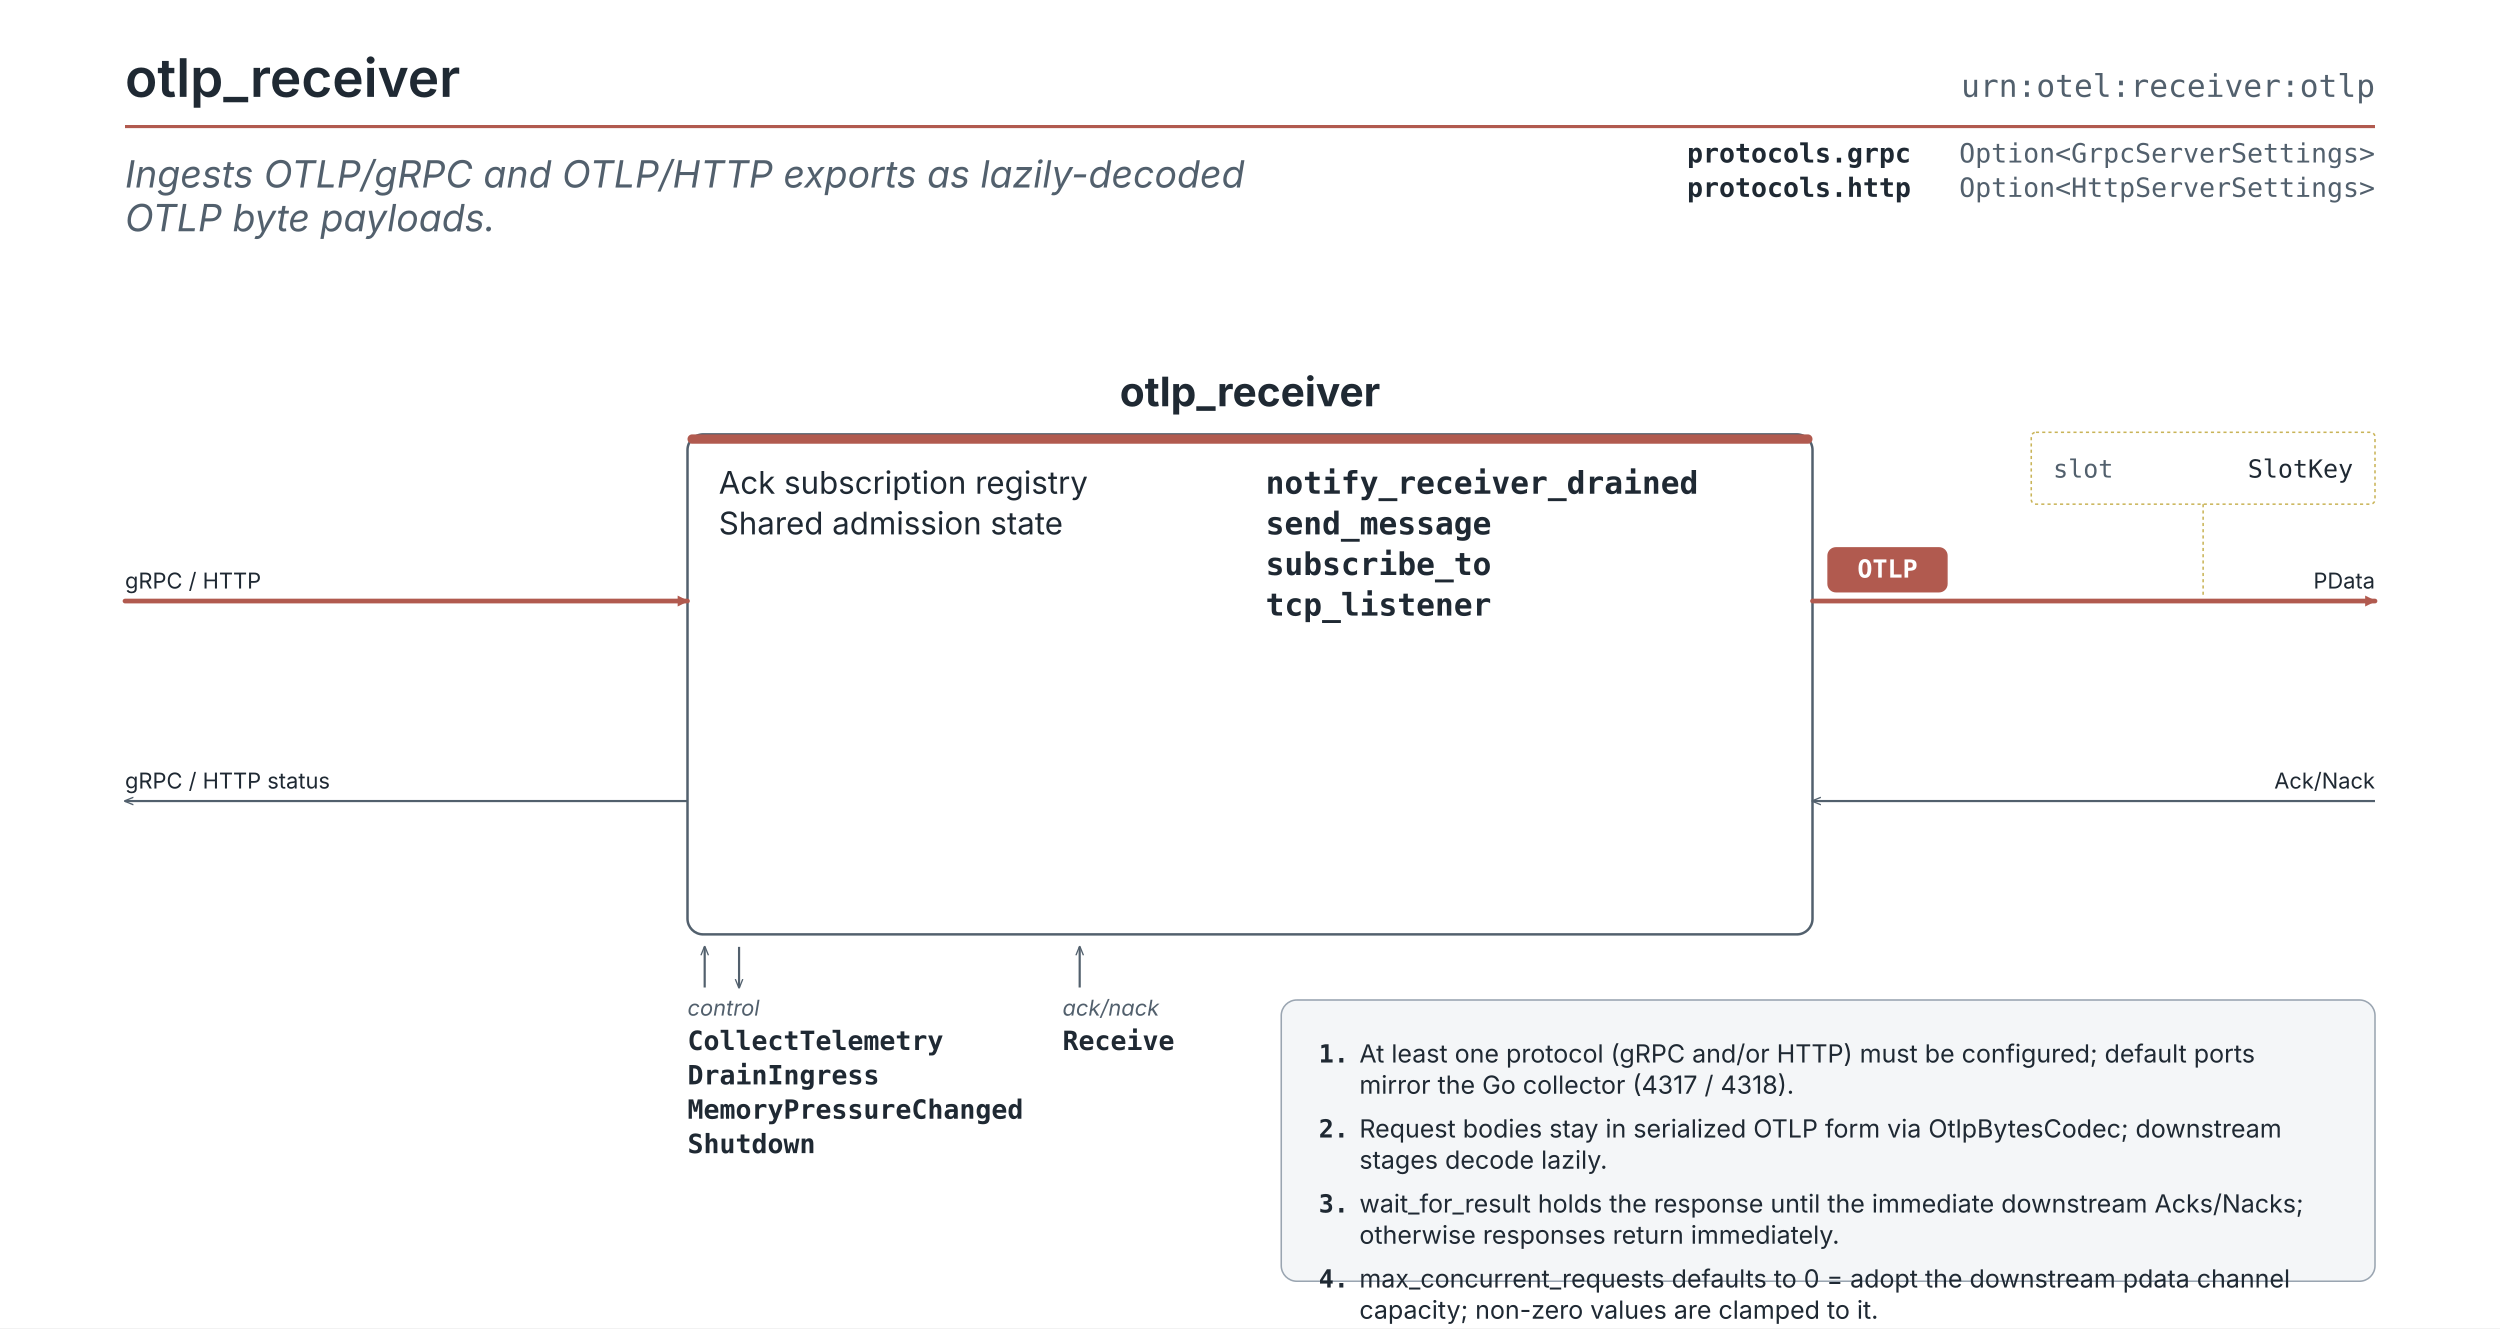
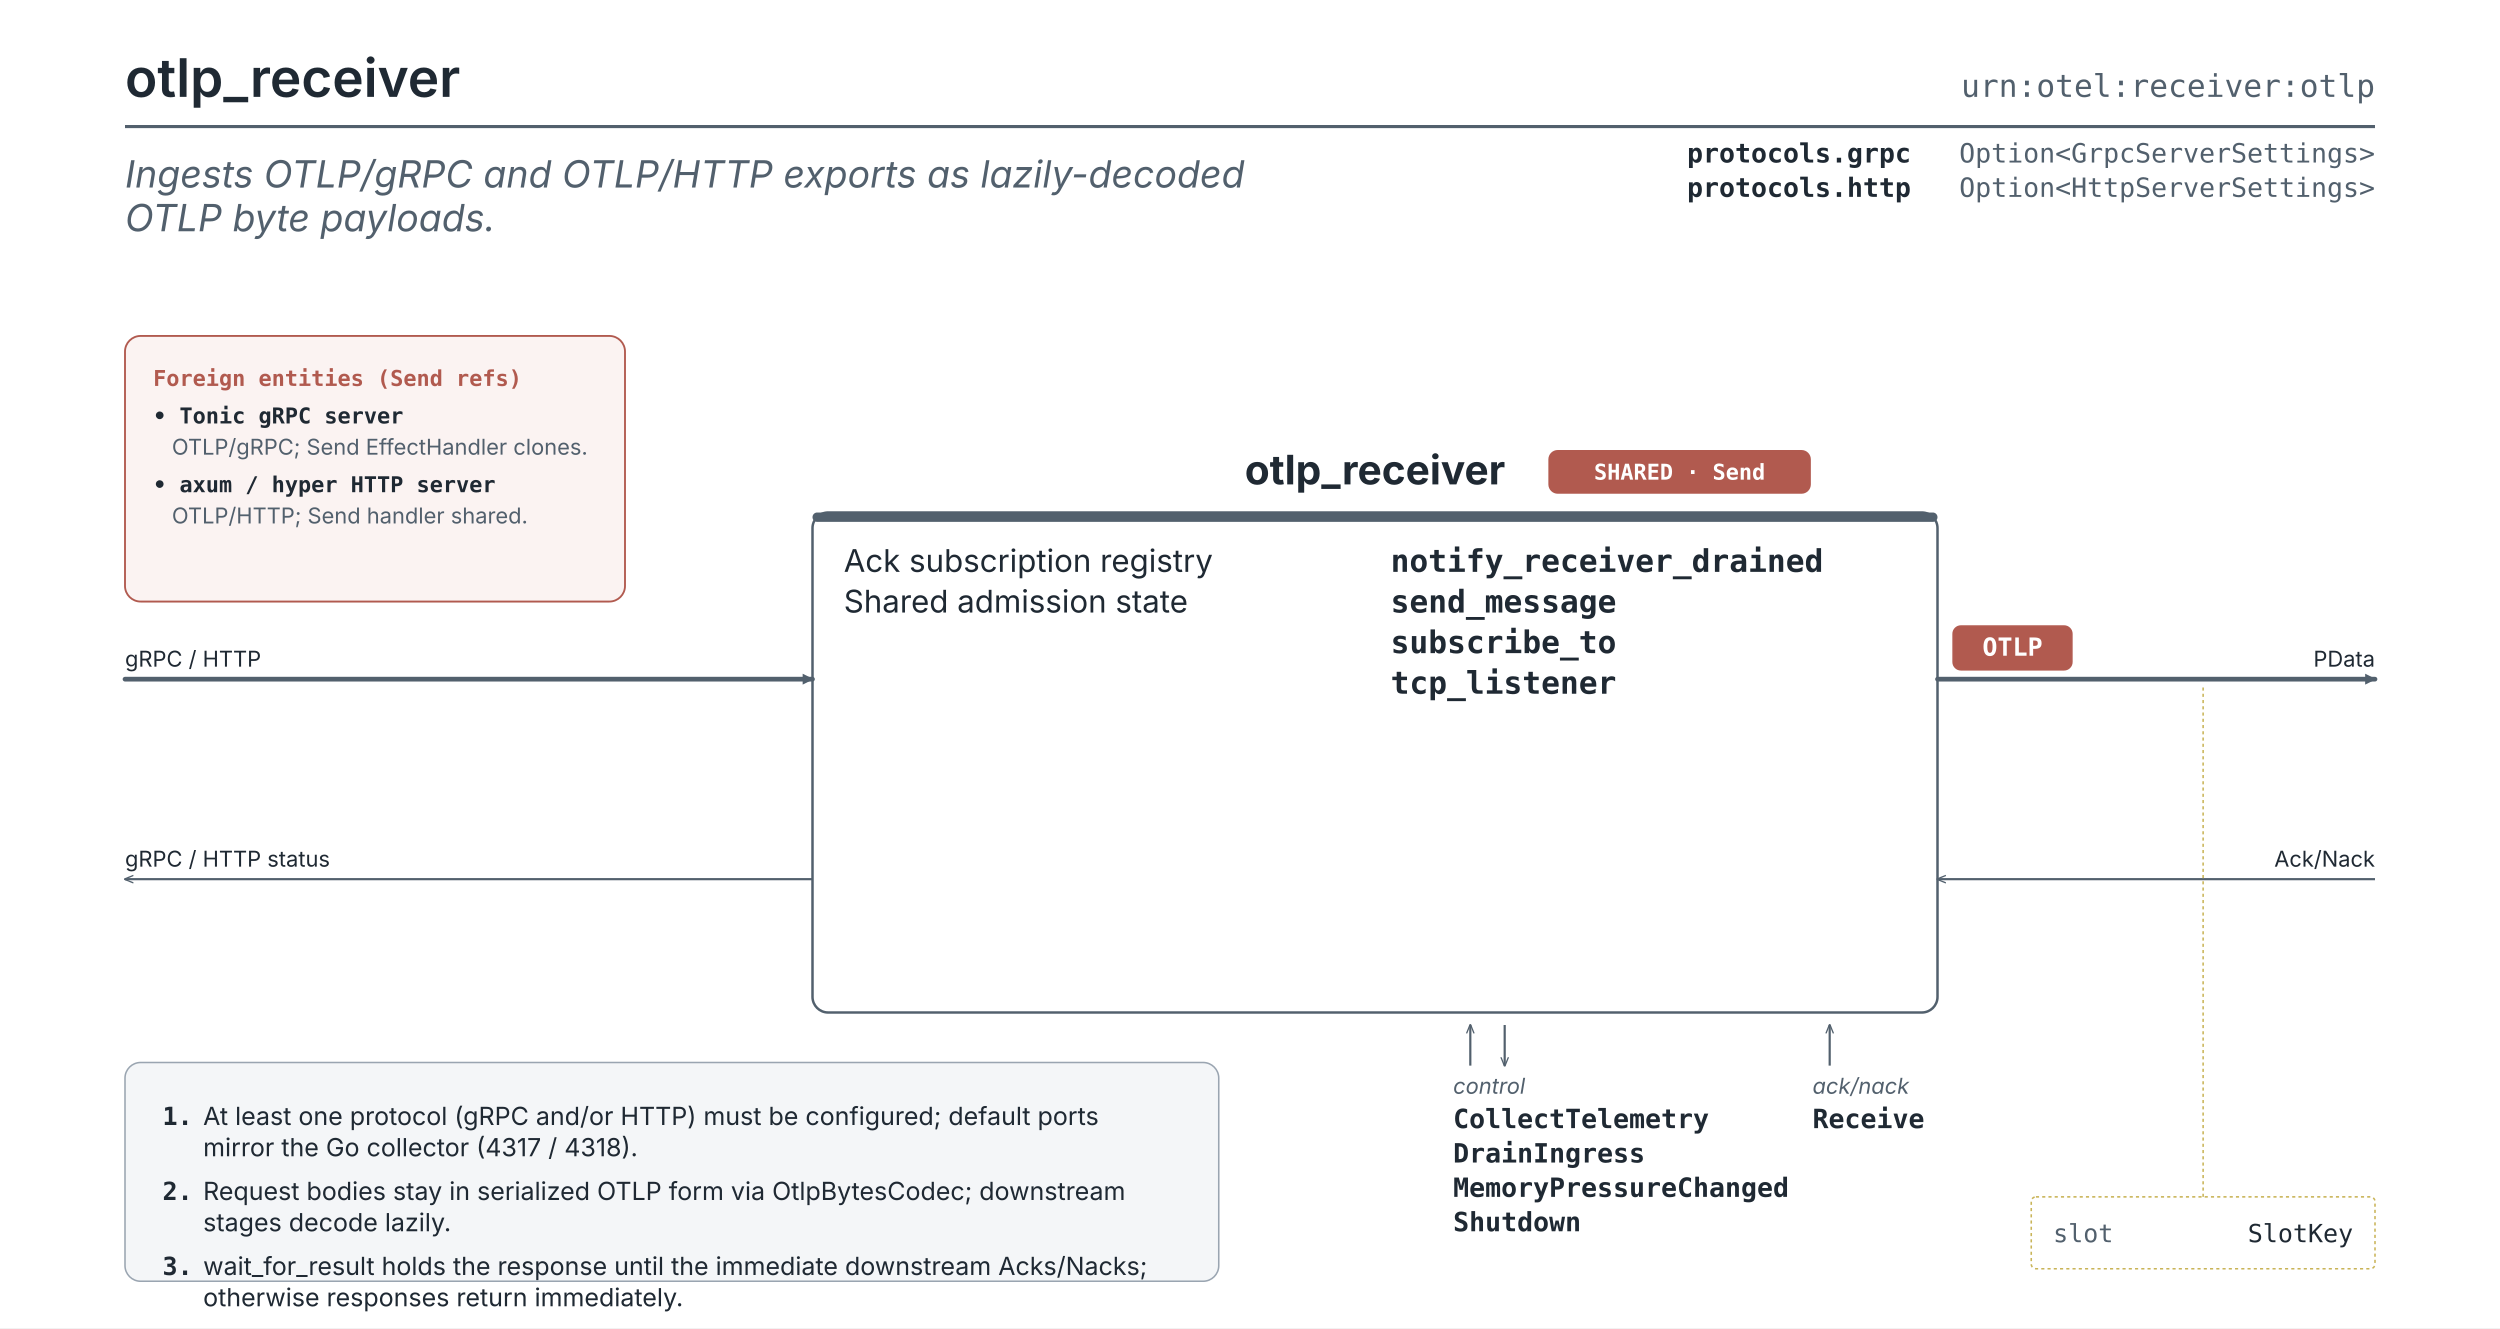
<svg xmlns="http://www.w3.org/2000/svg" width="1600" height="850" viewBox="0 0 1600 850" font-family="Inter, 'Helvetica Neue', Arial, sans-serif">
  <rect width="1600" height="850" fill="#ffffff" />
  <defs>
    <marker id="ah-pdata" viewBox="0 0 10 10" refX="9" refY="5" markerWidth="7" markerHeight="7" orient="auto-start-reverse" markerUnits="userSpaceOnUse">
      <path d="M0,0 L10,5 L0,10 z" fill="context-stroke" />
    </marker>
    <marker id="ah-ctrl" viewBox="0 0 10 10" refX="9" refY="5" markerWidth="6" markerHeight="6" orient="auto-start-reverse" markerUnits="userSpaceOnUse">
      <path d="M0,1 L10,5 L0,9" fill="none" stroke="context-stroke" stroke-width="1.4" />
    </marker>
  </defs>
-   <rect x="80" y="80" width="1440" height="2" fill="#b15a4f" />
+   <rect x="80" y="80" width="1440" height="2" fill="#52606d" />
  <text x="80" y="62" font-size="34" font-weight="600" fill="#1f2933">otlp_receiver</text>
  <text x="1520" y="62" font-size="20" font-family="'JetBrains Mono', Menlo, Consolas, monospace" fill="#52606d" text-anchor="end">urn:otel:receiver:otlp</text>
  <text x="80" y="120" font-size="24" font-style="italic" fill="#52606d">
    <tspan x="80" dy="0">Ingests OTLP/gRPC and OTLP/HTTP exports as lazily-decoded</tspan>
    <tspan x="80" dy="28">OTLP byte payloads.</tspan>
  </text>
  <text x="1223" y="104" text-anchor="end" font-size="17" font-weight="700" font-family="'JetBrains Mono', Menlo, Consolas, monospace" fill="#1f2933">protocols.grpc</text>
  <text x="1520" y="104" text-anchor="end" font-size="17" font-family="'JetBrains Mono', Menlo, Consolas, monospace" fill="#52606d">Option&lt;GrpcServerSettings&gt;</text>
  <text x="1223" y="126" text-anchor="end" font-size="17" font-weight="700" font-family="'JetBrains Mono', Menlo, Consolas, monospace" fill="#1f2933">protocols.http</text>
  <text x="1520" y="126" text-anchor="end" font-size="17" font-family="'JetBrains Mono', Menlo, Consolas, monospace" fill="#52606d">Option&lt;HttpServerSettings&gt;</text>
-   <text x="800.0" y="260" text-anchor="middle" font-size="26" font-weight="700" fill="#1f2933">otlp_receiver</text>
+   <text x="880.0" y="310" text-anchor="middle" font-size="26" font-weight="700" fill="#1f2933">otlp_receiver</text>
+   <rect x="990.95" y="288.0" width="168" height="28" rx="6" ry="6" fill="#b15a4f" stroke="none" />
+   <text x="1074.95" y="307" text-anchor="middle" font-size="14" font-weight="700" font-family="'JetBrains Mono', Menlo, Consolas, monospace" fill="#ffffff">SHARED · Send</text>
  <g>
-     <rect x="440.0" y="278" width="720" height="320" rx="10" ry="10" fill="white" stroke="#52606d" stroke-width="1.6" />
-     <rect x="440.0" y="278" width="720" height="6" rx="3" ry="3" fill="#b15a4f" />
-     <text x="800.0" y="306" text-anchor="middle" font-size="26" font-weight="600" fill="#1f2933" />
+     <rect x="520.0" y="328" width="720" height="320" rx="10" ry="10" fill="white" stroke="#52606d" stroke-width="1.6" />
+     <rect x="520.0" y="328" width="720" height="6" rx="3" ry="3" fill="#52606d" />
+     <text x="880.0" y="356" text-anchor="middle" font-size="26" font-weight="600" fill="#1f2933" />
  </g>
-   <text x="460.0" y="316" font-size="20" fill="#1f2933">Ack subscription registry</text>
-   <text x="460.0" y="342" font-size="20" fill="#1f2933">Shared admission state</text>
-   <text x="810.0" y="316" font-size="20" font-weight="700" font-family="'JetBrains Mono', Menlo, Consolas, monospace" fill="#1f2933">notify_receiver_drained</text>
-   <text x="810.0" y="342" font-size="20" font-weight="700" font-family="'JetBrains Mono', Menlo, Consolas, monospace" fill="#1f2933">send_message</text>
-   <text x="810.0" y="368" font-size="20" font-weight="700" font-family="'JetBrains Mono', Menlo, Consolas, monospace" fill="#1f2933">subscribe_to</text>
-   <text x="810.0" y="394" font-size="20" font-weight="700" font-family="'JetBrains Mono', Menlo, Consolas, monospace" fill="#1f2933">tcp_listener</text>
-   <line x1="80" y1="384.667" x2="440.0" y2="384.667" stroke="#b15a4f" stroke-width="3.0" stroke-linecap="round" marker-end="url(#ah-pdata)" />
-   <line x1="1160.0" y1="384.667" x2="1520" y2="384.667" stroke="#b15a4f" stroke-width="3.0" stroke-linecap="round" marker-end="url(#ah-pdata)" />
+   <text x="540.0" y="366" font-size="20" fill="#1f2933">Ack subscription registry</text>
+   <text x="540.0" y="392" font-size="20" fill="#1f2933">Shared admission state</text>
+   <text x="890.0" y="366" font-size="20" font-weight="700" font-family="'JetBrains Mono', Menlo, Consolas, monospace" fill="#1f2933">notify_receiver_drained</text>
+   <text x="890.0" y="392" font-size="20" font-weight="700" font-family="'JetBrains Mono', Menlo, Consolas, monospace" fill="#1f2933">send_message</text>
+   <text x="890.0" y="418" font-size="20" font-weight="700" font-family="'JetBrains Mono', Menlo, Consolas, monospace" fill="#1f2933">subscribe_to</text>
+   <text x="890.0" y="444" font-size="20" font-weight="700" font-family="'JetBrains Mono', Menlo, Consolas, monospace" fill="#1f2933">tcp_listener</text>
+   <line x1="80" y1="434.667" x2="520.0" y2="434.667" stroke="#52606d" stroke-width="3.0" stroke-linecap="round" marker-end="url(#ah-pdata)" />
+   <line x1="1240.0" y1="434.667" x2="1520" y2="434.667" stroke="#52606d" stroke-width="3.0" stroke-linecap="round" marker-end="url(#ah-pdata)" />
  <g>
-     <rect x="1170.0" y="350.667" width="76" height="28" rx="5" ry="5" fill="#b15a4f" stroke="#b15a4f" />
-     <text x="1208.0" y="369.667" text-anchor="middle" font-size="16" font-weight="700" font-family="'JetBrains Mono', Menlo, Consolas, monospace" fill="white">OTLP</text>
+     <rect x="1250.0" y="400.667" width="76" height="28" rx="5" ry="5" fill="#b15a4f" stroke="#b15a4f" />
+     <text x="1288.0" y="419.667" text-anchor="middle" font-size="16" font-weight="700" font-family="'JetBrains Mono', Menlo, Consolas, monospace" fill="white">OTLP</text>
  </g>
-   <line x1="1520" y1="512.667" x2="1160.0" y2="512.667" stroke="#52606d" stroke-width="1.4" marker-end="url(#ah-ctrl)" />
-   <line x1="440.0" y1="512.667" x2="80" y2="512.667" stroke="#52606d" stroke-width="1.4" marker-end="url(#ah-ctrl)" />
-   <text x="80" y="376.667" text-anchor="start" font-size="14" fill="#1f2933">gRPC / HTTP</text>
-   <text x="80" y="504.667" text-anchor="start" font-size="14" fill="#1f2933">gRPC / HTTP status</text>
-   <text x="1520" y="376.667" text-anchor="end" font-size="14" fill="#1f2933">PData</text>
-   <text x="1520" y="504.667" text-anchor="end" font-size="14" fill="#1f2933">Ack/Nack</text>
-   <rect x="1300.0" y="276.667" width="220" height="46" rx="3" ry="3" fill="white" stroke="#c9b458" stroke-width="1" stroke-dasharray="2,2" />
-   <text x="1314.0" y="305.667" font-size="16" font-family="'JetBrains Mono', Menlo, Consolas, monospace" fill="#52606d">slot</text>
-   <text x="1506.0" y="305.667" text-anchor="end" font-size="16" font-family="'JetBrains Mono', Menlo, Consolas, monospace" fill="#1f2933">SlotKey</text>
-   <line x1="1410.0" y1="322.667" x2="1410.0" y2="380.667" stroke="#c9b458" stroke-width="1" stroke-dasharray="2,2" />
-   <line x1="451.0" y1="632" x2="451.0" y2="606" stroke="#52606d" stroke-width="1.4" marker-end="url(#ah-ctrl)" />
-   <line x1="473.0" y1="606" x2="473.0" y2="632" stroke="#52606d" stroke-width="1.4" marker-end="url(#ah-ctrl)" />
-   <text x="440.0" y="650" font-size="14" font-style="italic" fill="#52606d">control</text>
-   <text x="440.0" y="672" font-size="17" font-weight="700" font-family="'JetBrains Mono', Menlo, Consolas, monospace" fill="#1f2933">CollectTelemetry</text>
-   <text x="440.0" y="694" font-size="17" font-weight="700" font-family="'JetBrains Mono', Menlo, Consolas, monospace" fill="#1f2933">DrainIngress</text>
-   <text x="440.0" y="716" font-size="17" font-weight="700" font-family="'JetBrains Mono', Menlo, Consolas, monospace" fill="#1f2933">MemoryPressureChanged</text>
-   <text x="440.0" y="738" font-size="17" font-weight="700" font-family="'JetBrains Mono', Menlo, Consolas, monospace" fill="#1f2933">Shutdown</text>
-   <line x1="691.0" y1="632" x2="691.0" y2="606" stroke="#52606d" stroke-width="1.4" marker-end="url(#ah-ctrl)" />
-   <text x="680.0" y="650" font-size="14" font-style="italic" fill="#52606d">ack/nack</text>
-   <text x="680.0" y="672" font-size="17" font-weight="700" font-family="'JetBrains Mono', Menlo, Consolas, monospace" fill="#1f2933">Receive</text>
-   <rect x="820" y="640" width="700" height="180" rx="10" ry="10" fill="#f4f6f8" stroke="#9aa5b1" stroke-width="1" />
-   <text x="844" y="680" font-size="16" font-weight="700" font-family="'JetBrains Mono', Menlo, Consolas, monospace" fill="#1f2933">1.</text>
-   <text x="870" y="680" font-size="16" fill="#1f2933">At least one protocol (gRPC and/or HTTP) must be configured; default ports</text>
-   <text x="870" y="700" font-size="16" fill="#1f2933">mirror the Go collector (4317 / 4318).</text>
-   <text x="844" y="728" font-size="16" font-weight="700" font-family="'JetBrains Mono', Menlo, Consolas, monospace" fill="#1f2933">2.</text>
-   <text x="870" y="728" font-size="16" fill="#1f2933">Request bodies stay in serialized OTLP form via OtlpBytesCodec; downstream</text>
-   <text x="870" y="748" font-size="16" fill="#1f2933">stages decode lazily.</text>
-   <text x="844" y="776" font-size="16" font-weight="700" font-family="'JetBrains Mono', Menlo, Consolas, monospace" fill="#1f2933">3.</text>
-   <text x="870" y="776" font-size="16" fill="#1f2933">wait_for_result holds the response until the immediate downstream Acks/Nacks;</text>
-   <text x="870" y="796" font-size="16" fill="#1f2933">otherwise responses return immediately.</text>
-   <text x="844" y="824" font-size="16" font-weight="700" font-family="'JetBrains Mono', Menlo, Consolas, monospace" fill="#1f2933">4.</text>
-   <text x="870" y="824" font-size="16" fill="#1f2933">max_concurrent_requests defaults to 0 = adopt the downstream pdata channel</text>
-   <text x="870" y="844" font-size="16" fill="#1f2933">capacity; non-zero values are clamped to it.</text>
-   <text x="844" y="872" font-size="16" font-weight="700" font-family="'JetBrains Mono', Menlo, Consolas, monospace" fill="#1f2933">5.</text>
-   <text x="870" y="872" font-size="16" fill="#1f2933">MemoryPressureChanged feeds the shared admission state so ingress sheds load</text>
-   <text x="870" y="892" font-size="16" fill="#1f2933">when the process is under pressure.</text>
-   <text x="844" y="920" font-size="16" font-weight="700" font-family="'JetBrains Mono', Menlo, Consolas, monospace" fill="#1f2933">6.</text>
-   <text x="870" y="920" font-size="16" fill="#1f2933">DrainIngress closes both listeners and waits for in-flight wait_for_result</text>
-   <text x="870" y="940" font-size="16" fill="#1f2933">requests to settle before notifying drained.</text>
-   <text x="844" y="968" font-size="16" font-weight="700" font-family="'JetBrains Mono', Menlo, Consolas, monospace" fill="#1f2933">7.</text>
-   <text x="870" y="968" font-size="16" fill="#1f2933">TLS / mTLS are configured per protocol.</text>
+   <line x1="1520" y1="562.667" x2="1240.0" y2="562.667" stroke="#52606d" stroke-width="1.4" marker-end="url(#ah-ctrl)" />
+   <line x1="520.0" y1="562.667" x2="80" y2="562.667" stroke="#52606d" stroke-width="1.4" marker-end="url(#ah-ctrl)" />
+   <text x="80" y="426.667" text-anchor="start" font-size="14" fill="#1f2933">gRPC / HTTP</text>
+   <text x="80" y="554.667" text-anchor="start" font-size="14" fill="#1f2933">gRPC / HTTP status</text>
+   <text x="1520" y="426.667" text-anchor="end" font-size="14" fill="#1f2933">PData</text>
+   <text x="1520" y="554.667" text-anchor="end" font-size="14" fill="#1f2933">Ack/Nack</text>
+   <rect x="1300.0" y="766.0" width="220" height="46" rx="3" ry="3" fill="white" stroke="#c9b458" stroke-width="1" stroke-dasharray="2,2" />
+   <text x="1314.0" y="795.0" font-size="16" font-family="'JetBrains Mono', Menlo, Consolas, monospace" fill="#52606d">slot</text>
+   <text x="1506.0" y="795.0" text-anchor="end" font-size="16" font-family="'JetBrains Mono', Menlo, Consolas, monospace" fill="#1f2933">SlotKey</text>
+   <line x1="1410.0" y1="766.0" x2="1410.0" y2="438.667" stroke="#c9b458" stroke-width="1" stroke-dasharray="2,2" />
+   <line x1="941.0" y1="682" x2="941.0" y2="656" stroke="#52606d" stroke-width="1.4" marker-end="url(#ah-ctrl)" />
+   <line x1="963.0" y1="656" x2="963.0" y2="682" stroke="#52606d" stroke-width="1.4" marker-end="url(#ah-ctrl)" />
+   <text x="930.0" y="700" font-size="14" font-style="italic" fill="#52606d">control</text>
+   <text x="930.0" y="722" font-size="17" font-weight="700" font-family="'JetBrains Mono', Menlo, Consolas, monospace" fill="#1f2933">CollectTelemetry</text>
+   <text x="930.0" y="744" font-size="17" font-weight="700" font-family="'JetBrains Mono', Menlo, Consolas, monospace" fill="#1f2933">DrainIngress</text>
+   <text x="930.0" y="766" font-size="17" font-weight="700" font-family="'JetBrains Mono', Menlo, Consolas, monospace" fill="#1f2933">MemoryPressureChanged</text>
+   <text x="930.0" y="788" font-size="17" font-weight="700" font-family="'JetBrains Mono', Menlo, Consolas, monospace" fill="#1f2933">Shutdown</text>
+   <line x1="1171.0" y1="682" x2="1171.0" y2="656" stroke="#52606d" stroke-width="1.4" marker-end="url(#ah-ctrl)" />
+   <text x="1160.0" y="700" font-size="14" font-style="italic" fill="#52606d">ack/nack</text>
+   <text x="1160.0" y="722" font-size="17" font-weight="700" font-family="'JetBrains Mono', Menlo, Consolas, monospace" fill="#1f2933">Receive</text>
+   <rect x="80" y="215" width="320" height="170" rx="10" ry="10" fill="#fbf3f2" stroke="#b15a4f" stroke-width="1.2" />
+   <text x="98" y="247" font-size="14" font-weight="700" font-family="'JetBrains Mono', Menlo, Consolas, monospace" fill="#b15a4f">Foreign entities (Send refs)</text>
+   <text x="98" y="271" font-size="14" font-weight="700" font-family="'JetBrains Mono', Menlo, Consolas, monospace" fill="#1f2933">• Tonic gRPC server</text>
+   <text x="110" y="291" font-size="14" fill="#52606d">OTLP/gRPC; Send EffectHandler clones.</text>
+   <text x="98" y="315" font-size="14" font-weight="700" font-family="'JetBrains Mono', Menlo, Consolas, monospace" fill="#1f2933">• axum / hyper HTTP server</text>
+   <text x="110" y="335" font-size="14" fill="#52606d">OTLP/HTTP; Send handler shared.</text>
+   <rect x="80" y="680" width="700" height="140" rx="10" ry="10" fill="#f4f6f8" stroke="#9aa5b1" stroke-width="1" />
+   <text x="104" y="720" font-size="16" font-weight="700" font-family="'JetBrains Mono', Menlo, Consolas, monospace" fill="#1f2933">1.</text>
+   <text x="130" y="720" font-size="16" fill="#1f2933">At least one protocol (gRPC and/or HTTP) must be configured; default ports</text>
+   <text x="130" y="740" font-size="16" fill="#1f2933">mirror the Go collector (4317 / 4318).</text>
+   <text x="104" y="768" font-size="16" font-weight="700" font-family="'JetBrains Mono', Menlo, Consolas, monospace" fill="#1f2933">2.</text>
+   <text x="130" y="768" font-size="16" fill="#1f2933">Request bodies stay in serialized OTLP form via OtlpBytesCodec; downstream</text>
+   <text x="130" y="788" font-size="16" fill="#1f2933">stages decode lazily.</text>
+   <text x="104" y="816" font-size="16" font-weight="700" font-family="'JetBrains Mono', Menlo, Consolas, monospace" fill="#1f2933">3.</text>
+   <text x="130" y="816" font-size="16" fill="#1f2933">wait_for_result holds the response until the immediate downstream Acks/Nacks;</text>
+   <text x="130" y="836" font-size="16" fill="#1f2933">otherwise responses return immediately.</text>
+   <text x="104" y="864" font-size="16" font-weight="700" font-family="'JetBrains Mono', Menlo, Consolas, monospace" fill="#1f2933">4.</text>
+   <text x="130" y="864" font-size="16" fill="#1f2933">max_concurrent_requests defaults to 0 = adopt the downstream pdata channel</text>
+   <text x="130" y="884" font-size="16" fill="#1f2933">capacity; non-zero values are clamped to it.</text>
+   <text x="104" y="912" font-size="16" font-weight="700" font-family="'JetBrains Mono', Menlo, Consolas, monospace" fill="#1f2933">5.</text>
+   <text x="130" y="912" font-size="16" fill="#1f2933">MemoryPressureChanged feeds the shared admission state so ingress sheds load</text>
+   <text x="130" y="932" font-size="16" fill="#1f2933">when the process is under pressure.</text>
+   <text x="104" y="960" font-size="16" font-weight="700" font-family="'JetBrains Mono', Menlo, Consolas, monospace" fill="#1f2933">6.</text>
+   <text x="130" y="960" font-size="16" fill="#1f2933">DrainIngress closes both listeners and waits for in-flight wait_for_result</text>
+   <text x="130" y="980" font-size="16" fill="#1f2933">requests to settle before notifying drained.</text>
+   <text x="104" y="1008" font-size="16" font-weight="700" font-family="'JetBrains Mono', Menlo, Consolas, monospace" fill="#1f2933">7.</text>
+   <text x="130" y="1008" font-size="16" fill="#1f2933">TLS / mTLS are configured per protocol.</text>
</svg>
